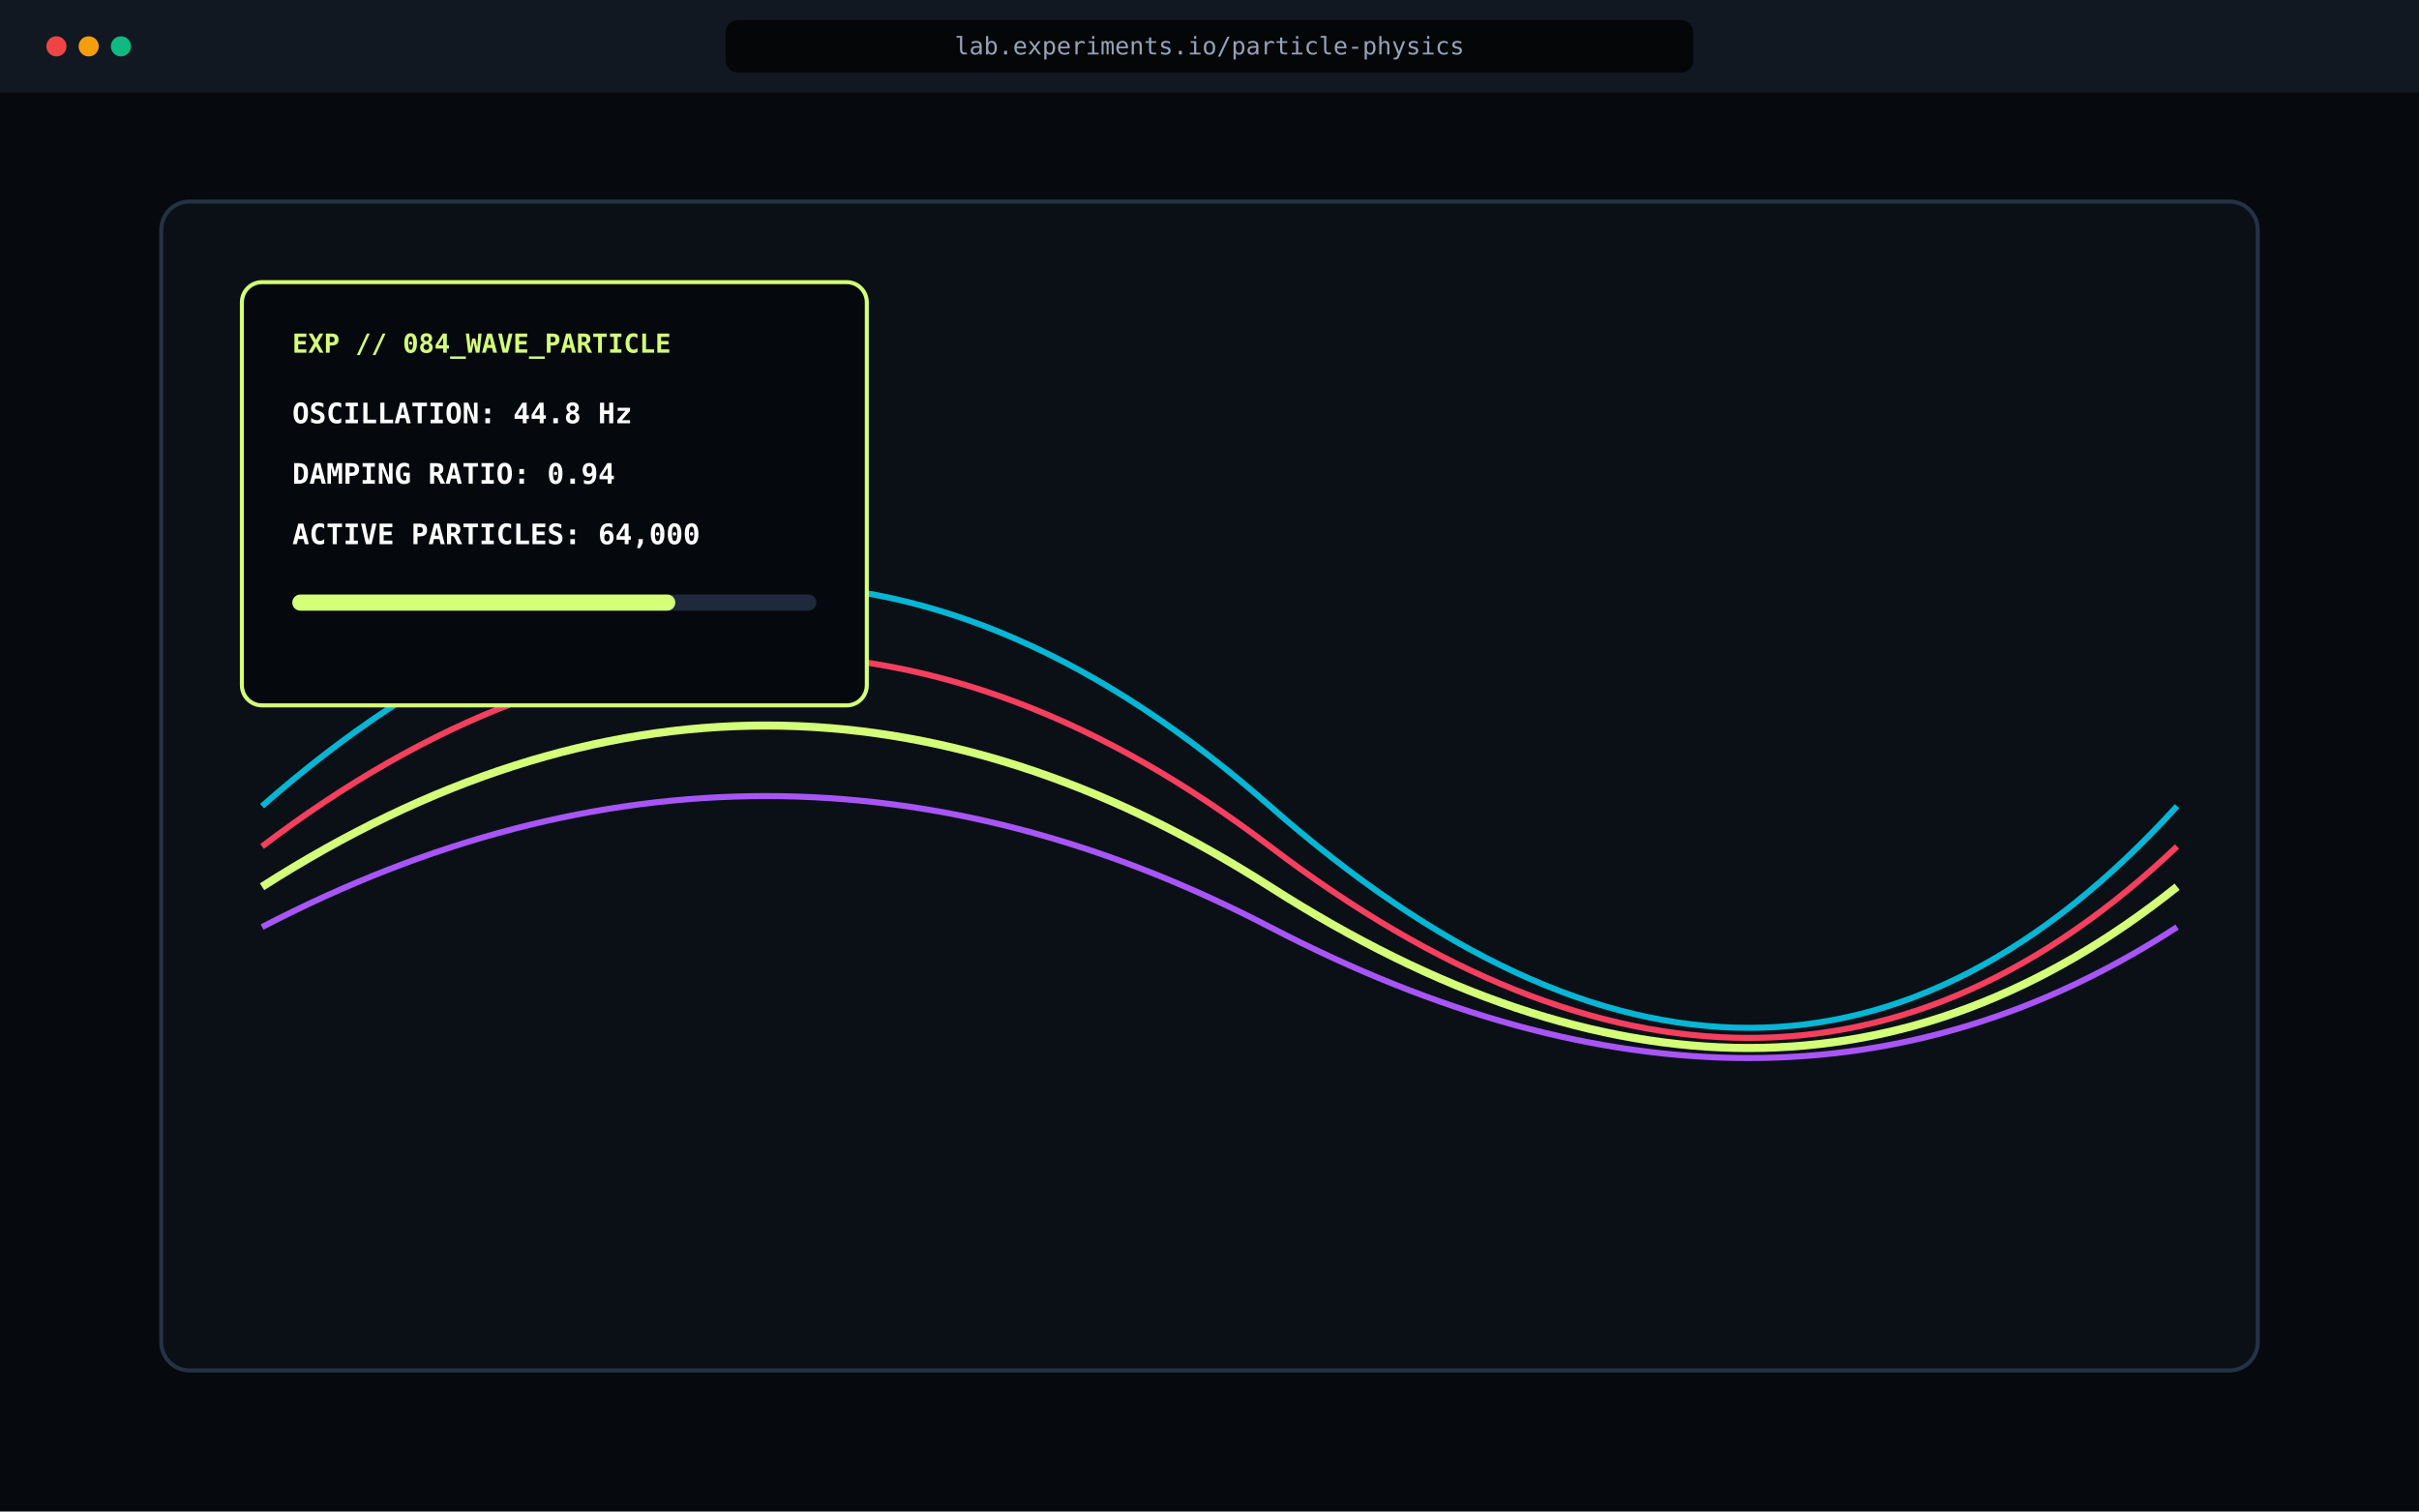
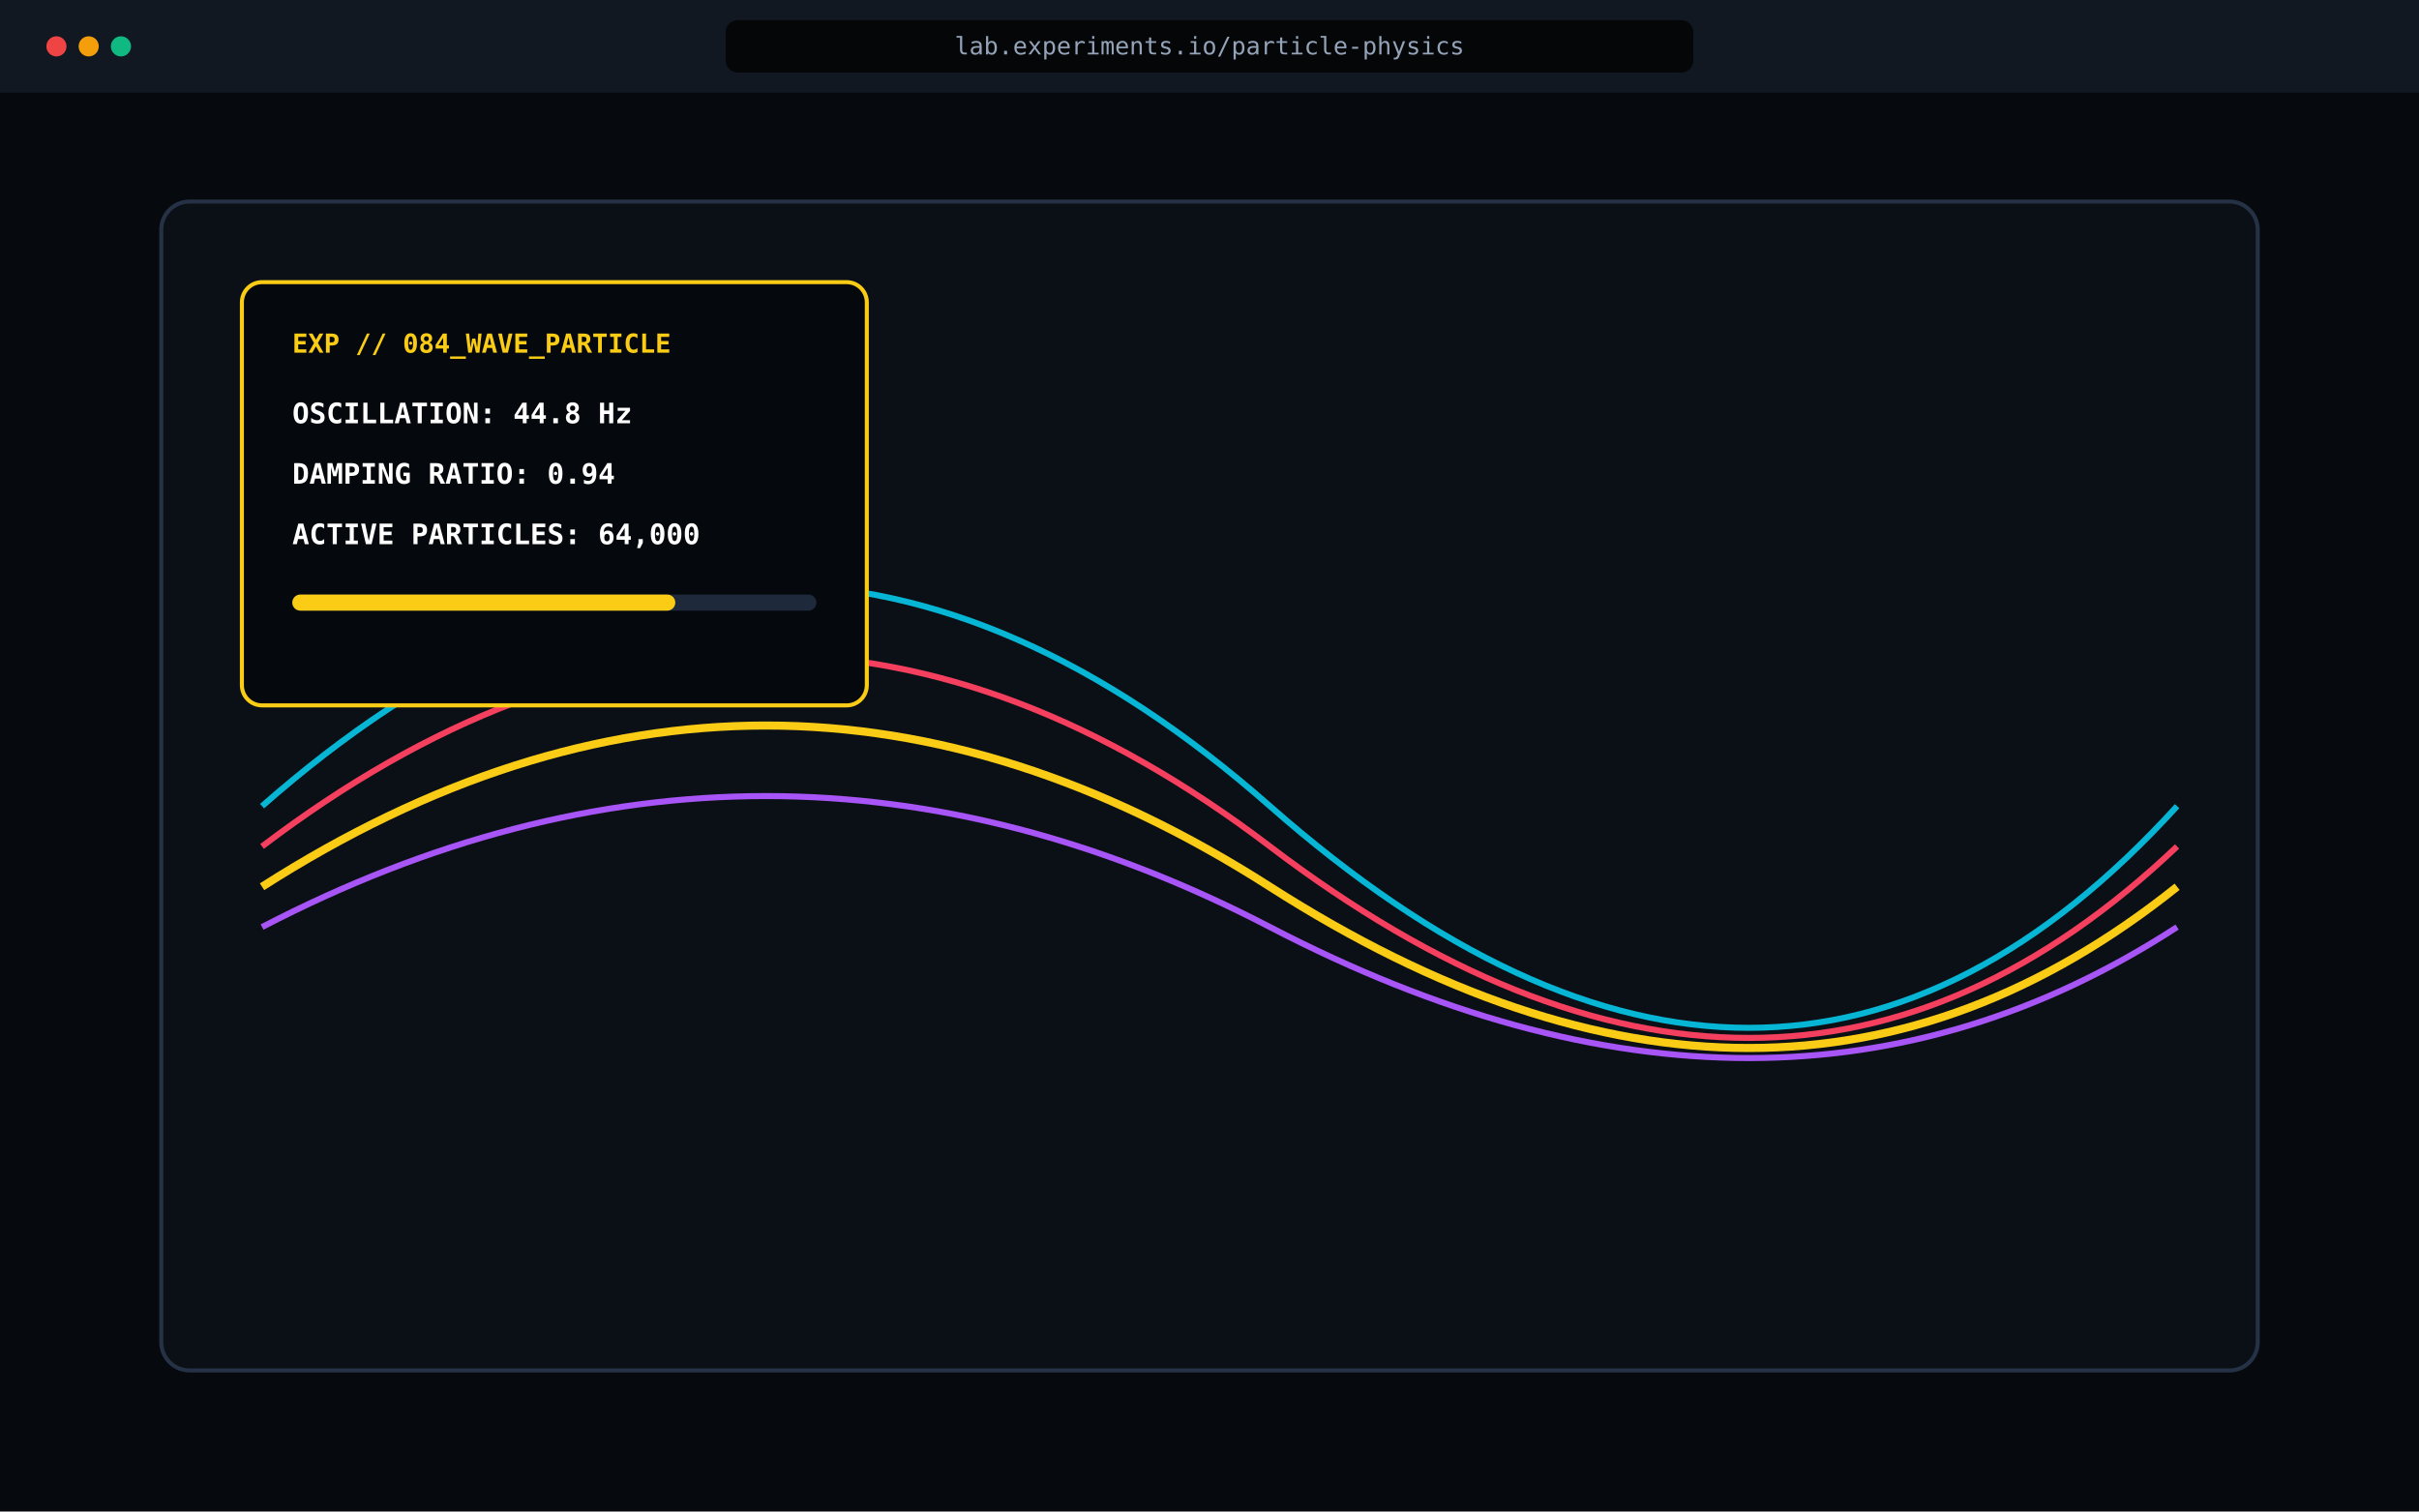
<svg xmlns="http://www.w3.org/2000/svg" viewBox="0 0 1200 750" width="1200" height="750">
  <rect width="1200" height="750" fill="#06090D" />
  <rect width="1200" height="46" fill="#111822" />
  <circle cx="28" cy="23" r="5" fill="#EF4444" />
  <circle cx="44" cy="23" r="5" fill="#F59E0B" />
  <circle cx="60" cy="23" r="5" fill="#10B981" />
  <rect x="360" y="10" width="480" height="26" rx="6" fill="#040608" />
  <text x="600" y="27" fill="#94A3B8" font-family="monospace" font-size="12" text-anchor="middle">lab.experiments.io/particle-physics</text>
  <g transform="translate(80, 100)">
    <rect width="1040" height="580" rx="14" fill="#0B1017" stroke="#253245" stroke-width="2" />
    <path d="M 50 300 Q 300 80, 550 300 T 1000 300" fill="none" stroke="#06B6D4" stroke-width="3" />
    <path d="M 50 320 Q 300 130, 550 320 T 1000 320" fill="none" stroke="#F43F5E" stroke-width="3" />
-     <path d="M 50 340 Q 300 180, 550 340 T 1000 340" fill="none" stroke="#D4FF78" stroke-width="4" />
+     <path d="M 50 340 Q 300 180, 550 340 T 1000 340" fill="none" stroke="#FACC15" stroke-width="4" />
    <path d="M 50 360 Q 300 230, 550 360 T 1000 360" fill="none" stroke="#A855F7" stroke-width="3" />
-     <rect x="40" y="40" width="310" height="210" rx="10" fill="#05080C" stroke="#D4FF78" stroke-width="2" />
-     <text x="65" y="75" fill="#D4FF78" font-family="monospace" font-size="13" font-weight="700">EXP // 084_WAVE_PARTICLE</text>
+     <rect x="40" y="40" width="310" height="210" rx="10" fill="#05080C" stroke="#FACC15" stroke-width="2" />
+     <text x="65" y="75" fill="#FACC15" font-family="monospace" font-size="13" font-weight="700">EXP // 084_WAVE_PARTICLE</text>
    <text x="65" y="110" fill="#FFFFFF" font-family="monospace" font-size="14" font-weight="600">OSCILLATION: 44.8 Hz</text>
    <text x="65" y="140" fill="#FFFFFF" font-family="monospace" font-size="14" font-weight="600">DAMPING RATIO: 0.94</text>
    <text x="65" y="170" fill="#FFFFFF" font-family="monospace" font-size="14" font-weight="600">ACTIVE PARTICLES: 64,000</text>
    <rect x="65" y="195" width="260" height="8" rx="4" fill="#1E293B" />
-     <rect x="65" y="195" width="190" height="8" rx="4" fill="#D4FF78" />
+     <rect x="65" y="195" width="190" height="8" rx="4" fill="#FACC15" />
  </g>
</svg>
